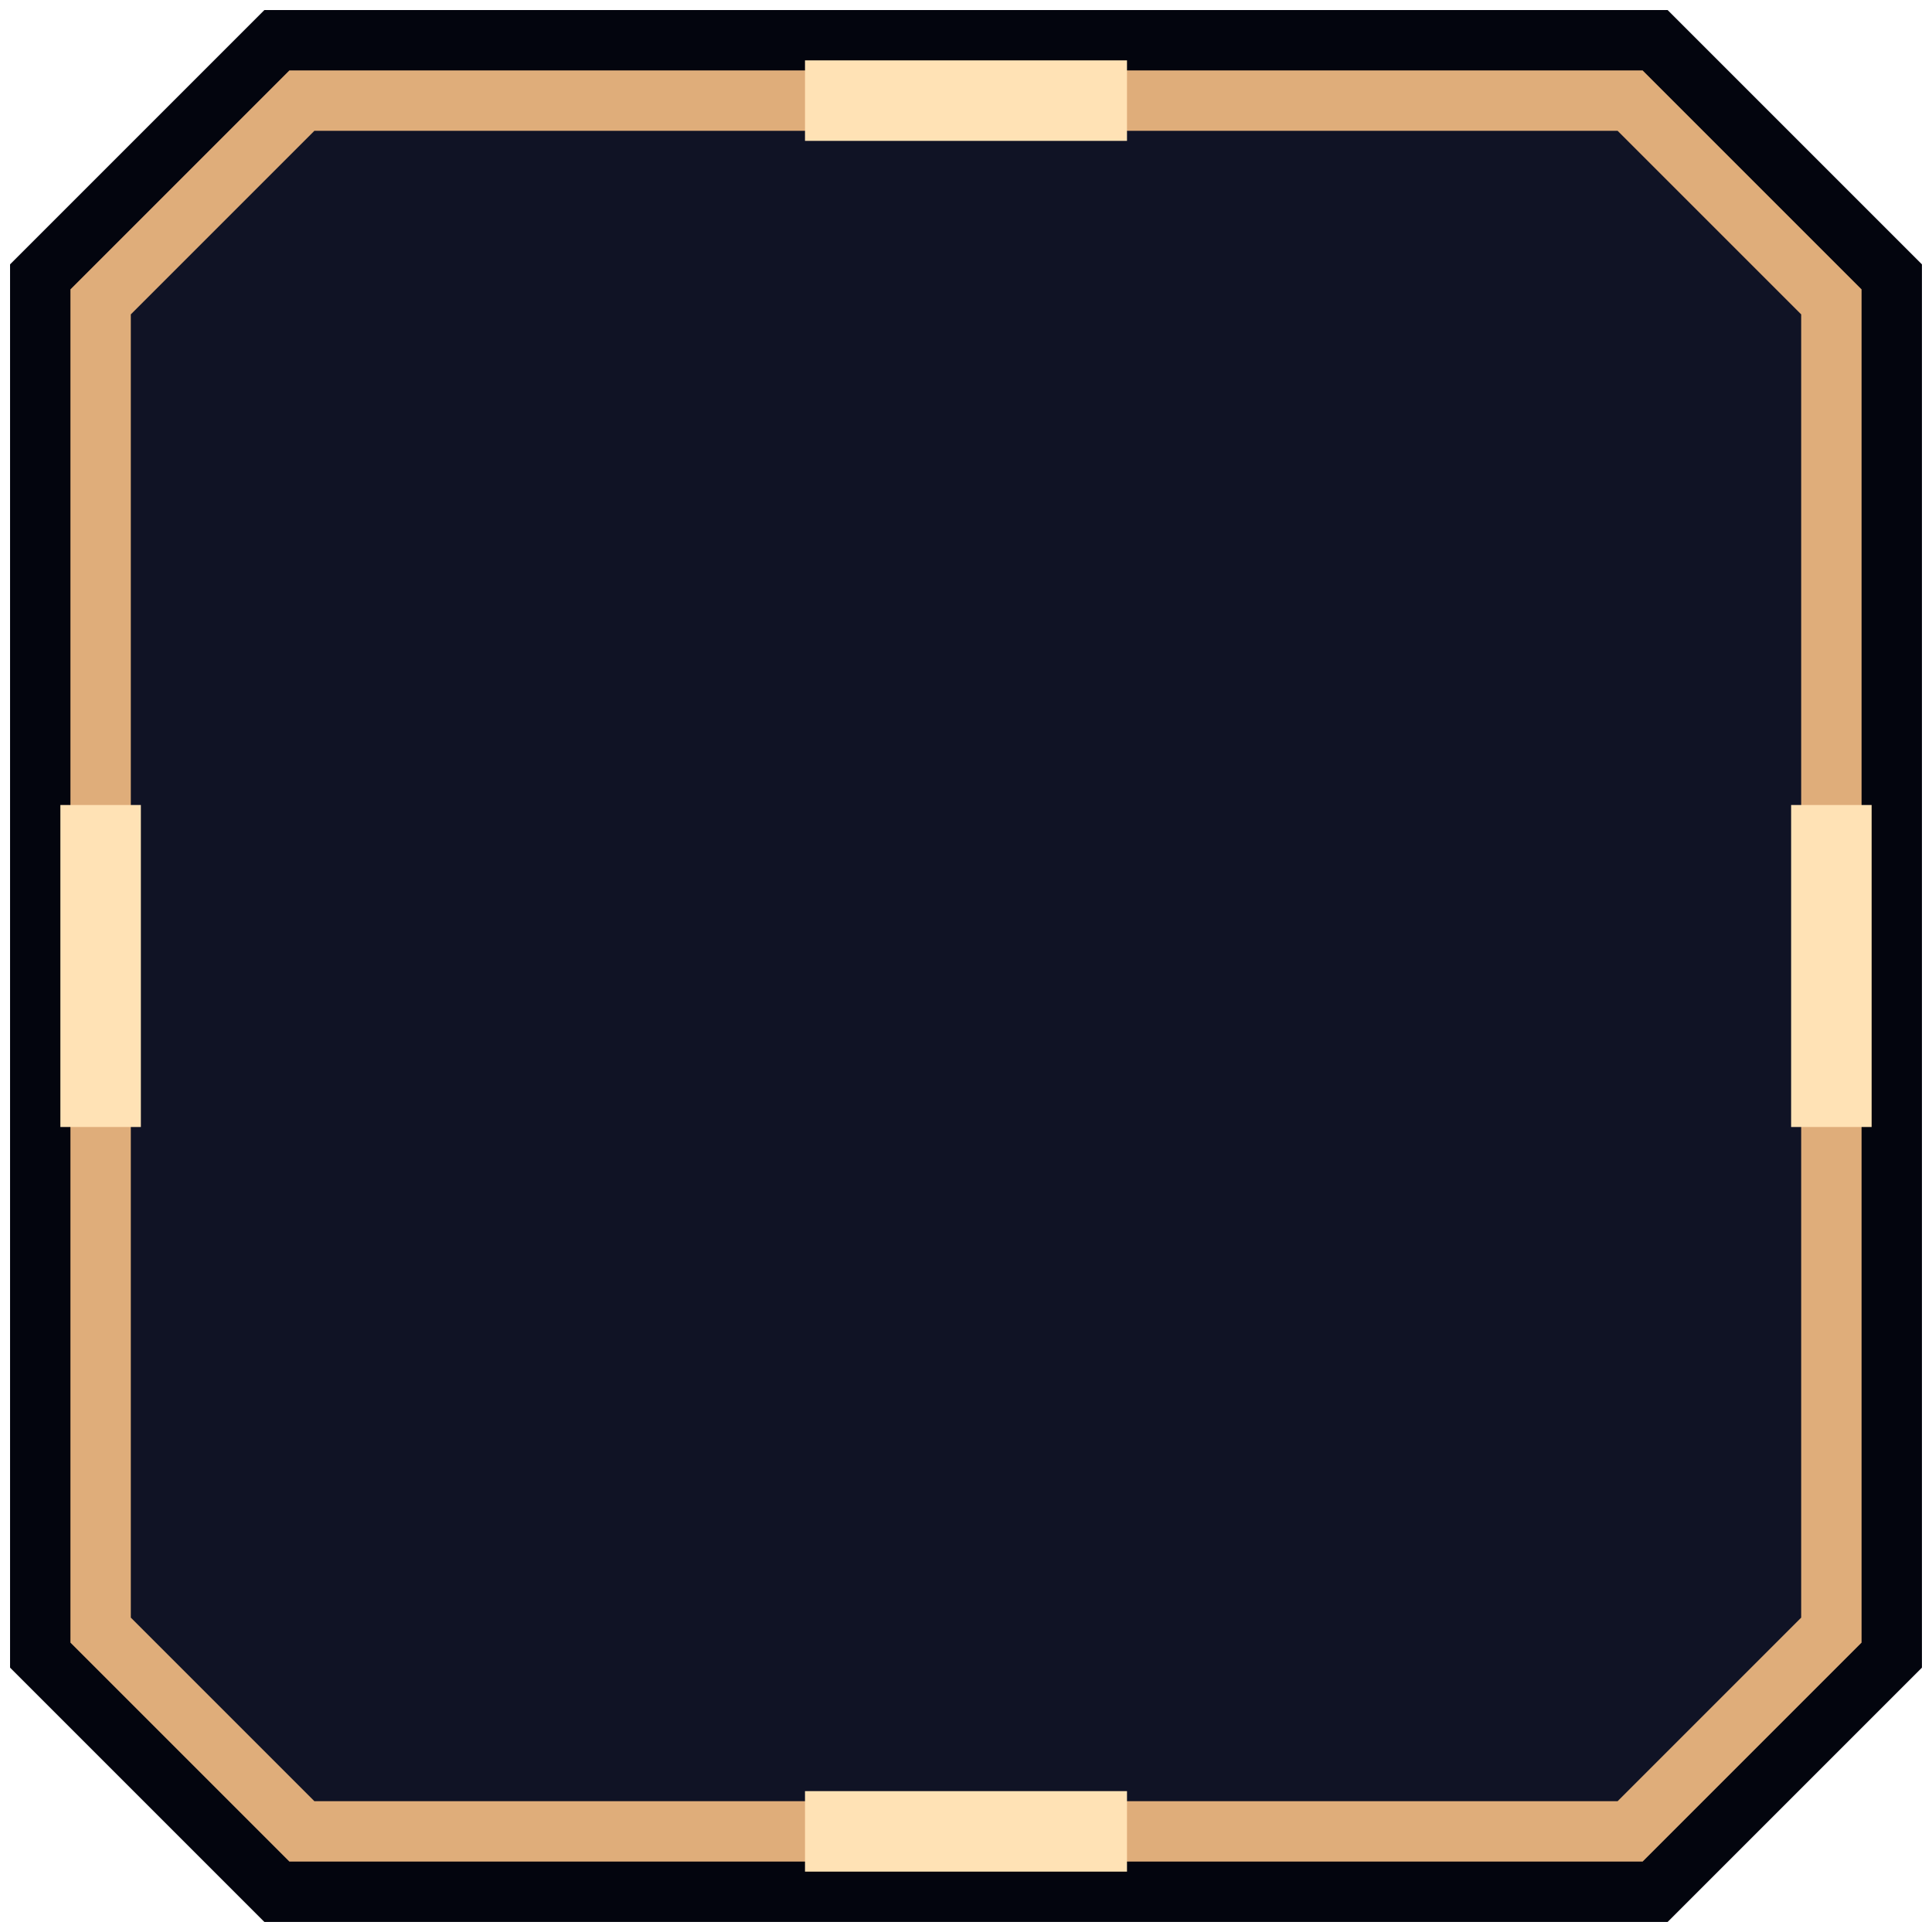
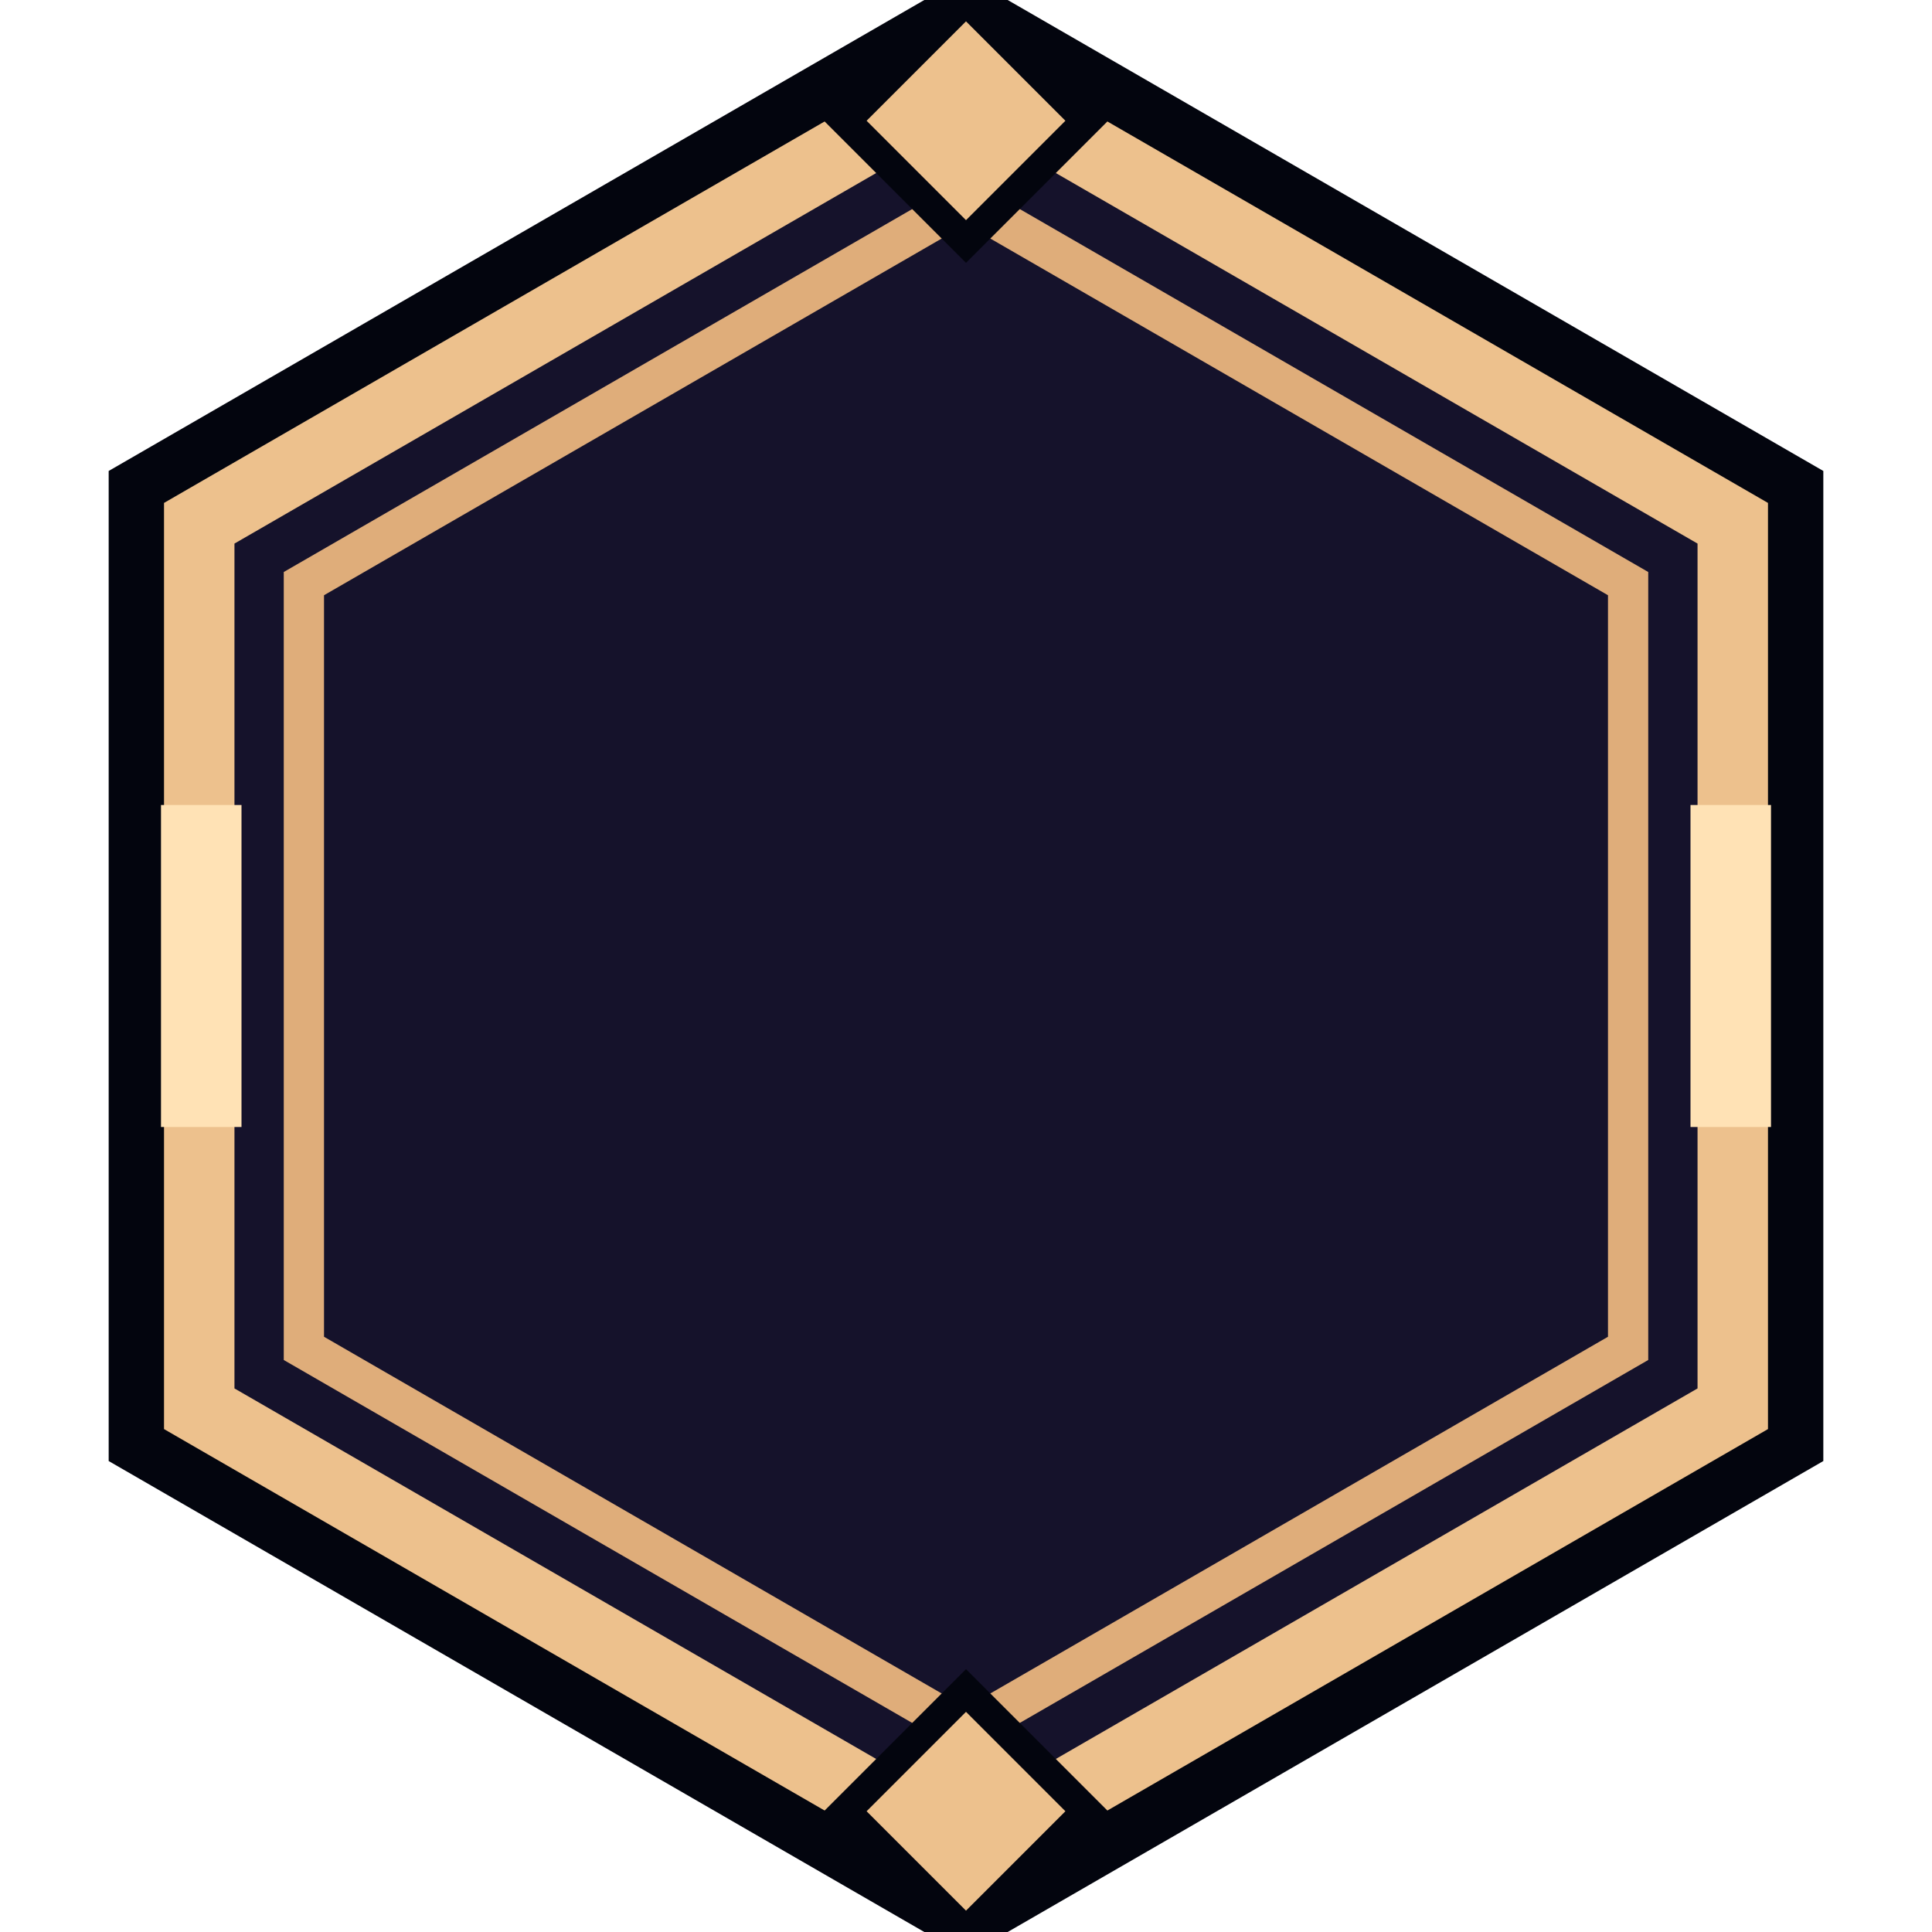
<svg xmlns="http://www.w3.org/2000/svg" width="96" height="96" viewBox="0 0 96 96">
-   <polygon points="15,5 81,5 91,15 91,81 81,91 15,91 5,81 5,15" fill="#080b18" stroke="#03050e" stroke-width="9" />
-   <polygon points="15,5 81,5 91,15 91,81 81,91 15,91 5,81 5,15" fill="#101325" stroke="#dfad7a" stroke-width="3" />
-   <path d="M40 5h16M5 40v16M91 40v16M40 91h16" stroke="#ffe2b5" stroke-width="4" />
+   <polygon points="48.0,4.0 86.1,26.0 86.1,70.0 48.0,92.0 9.9,70.0 9.9,26.0" fill="#080b18" stroke="#03050e" stroke-width="9" />
+   <polygon points="48.0,4.0 86.1,26.0 86.1,70.0 48.0,92.0 9.9,70.0 9.9,26.0" fill="#15122b" stroke="#edc18d" stroke-width="3.5" />
+   <polygon points="48.0,10.0 80.9,29.0 80.9,67.0 48.0,86.0 15.1,67.0 15.1,29.0" fill="none" stroke="#dfad7a" stroke-width="2" />
+   <polygon points="48,0 54,6 48,12 42,6" fill="#edc18d" stroke="#03050e" stroke-width="1.5" />
+   <polygon points="48,84 54,90 48,96 42,90" fill="#edc18d" stroke="#03050e" stroke-width="1.5" />
+   <path d="M10 40v16M86 40v16" stroke="#ffe2b5" stroke-width="4" />
</svg>
